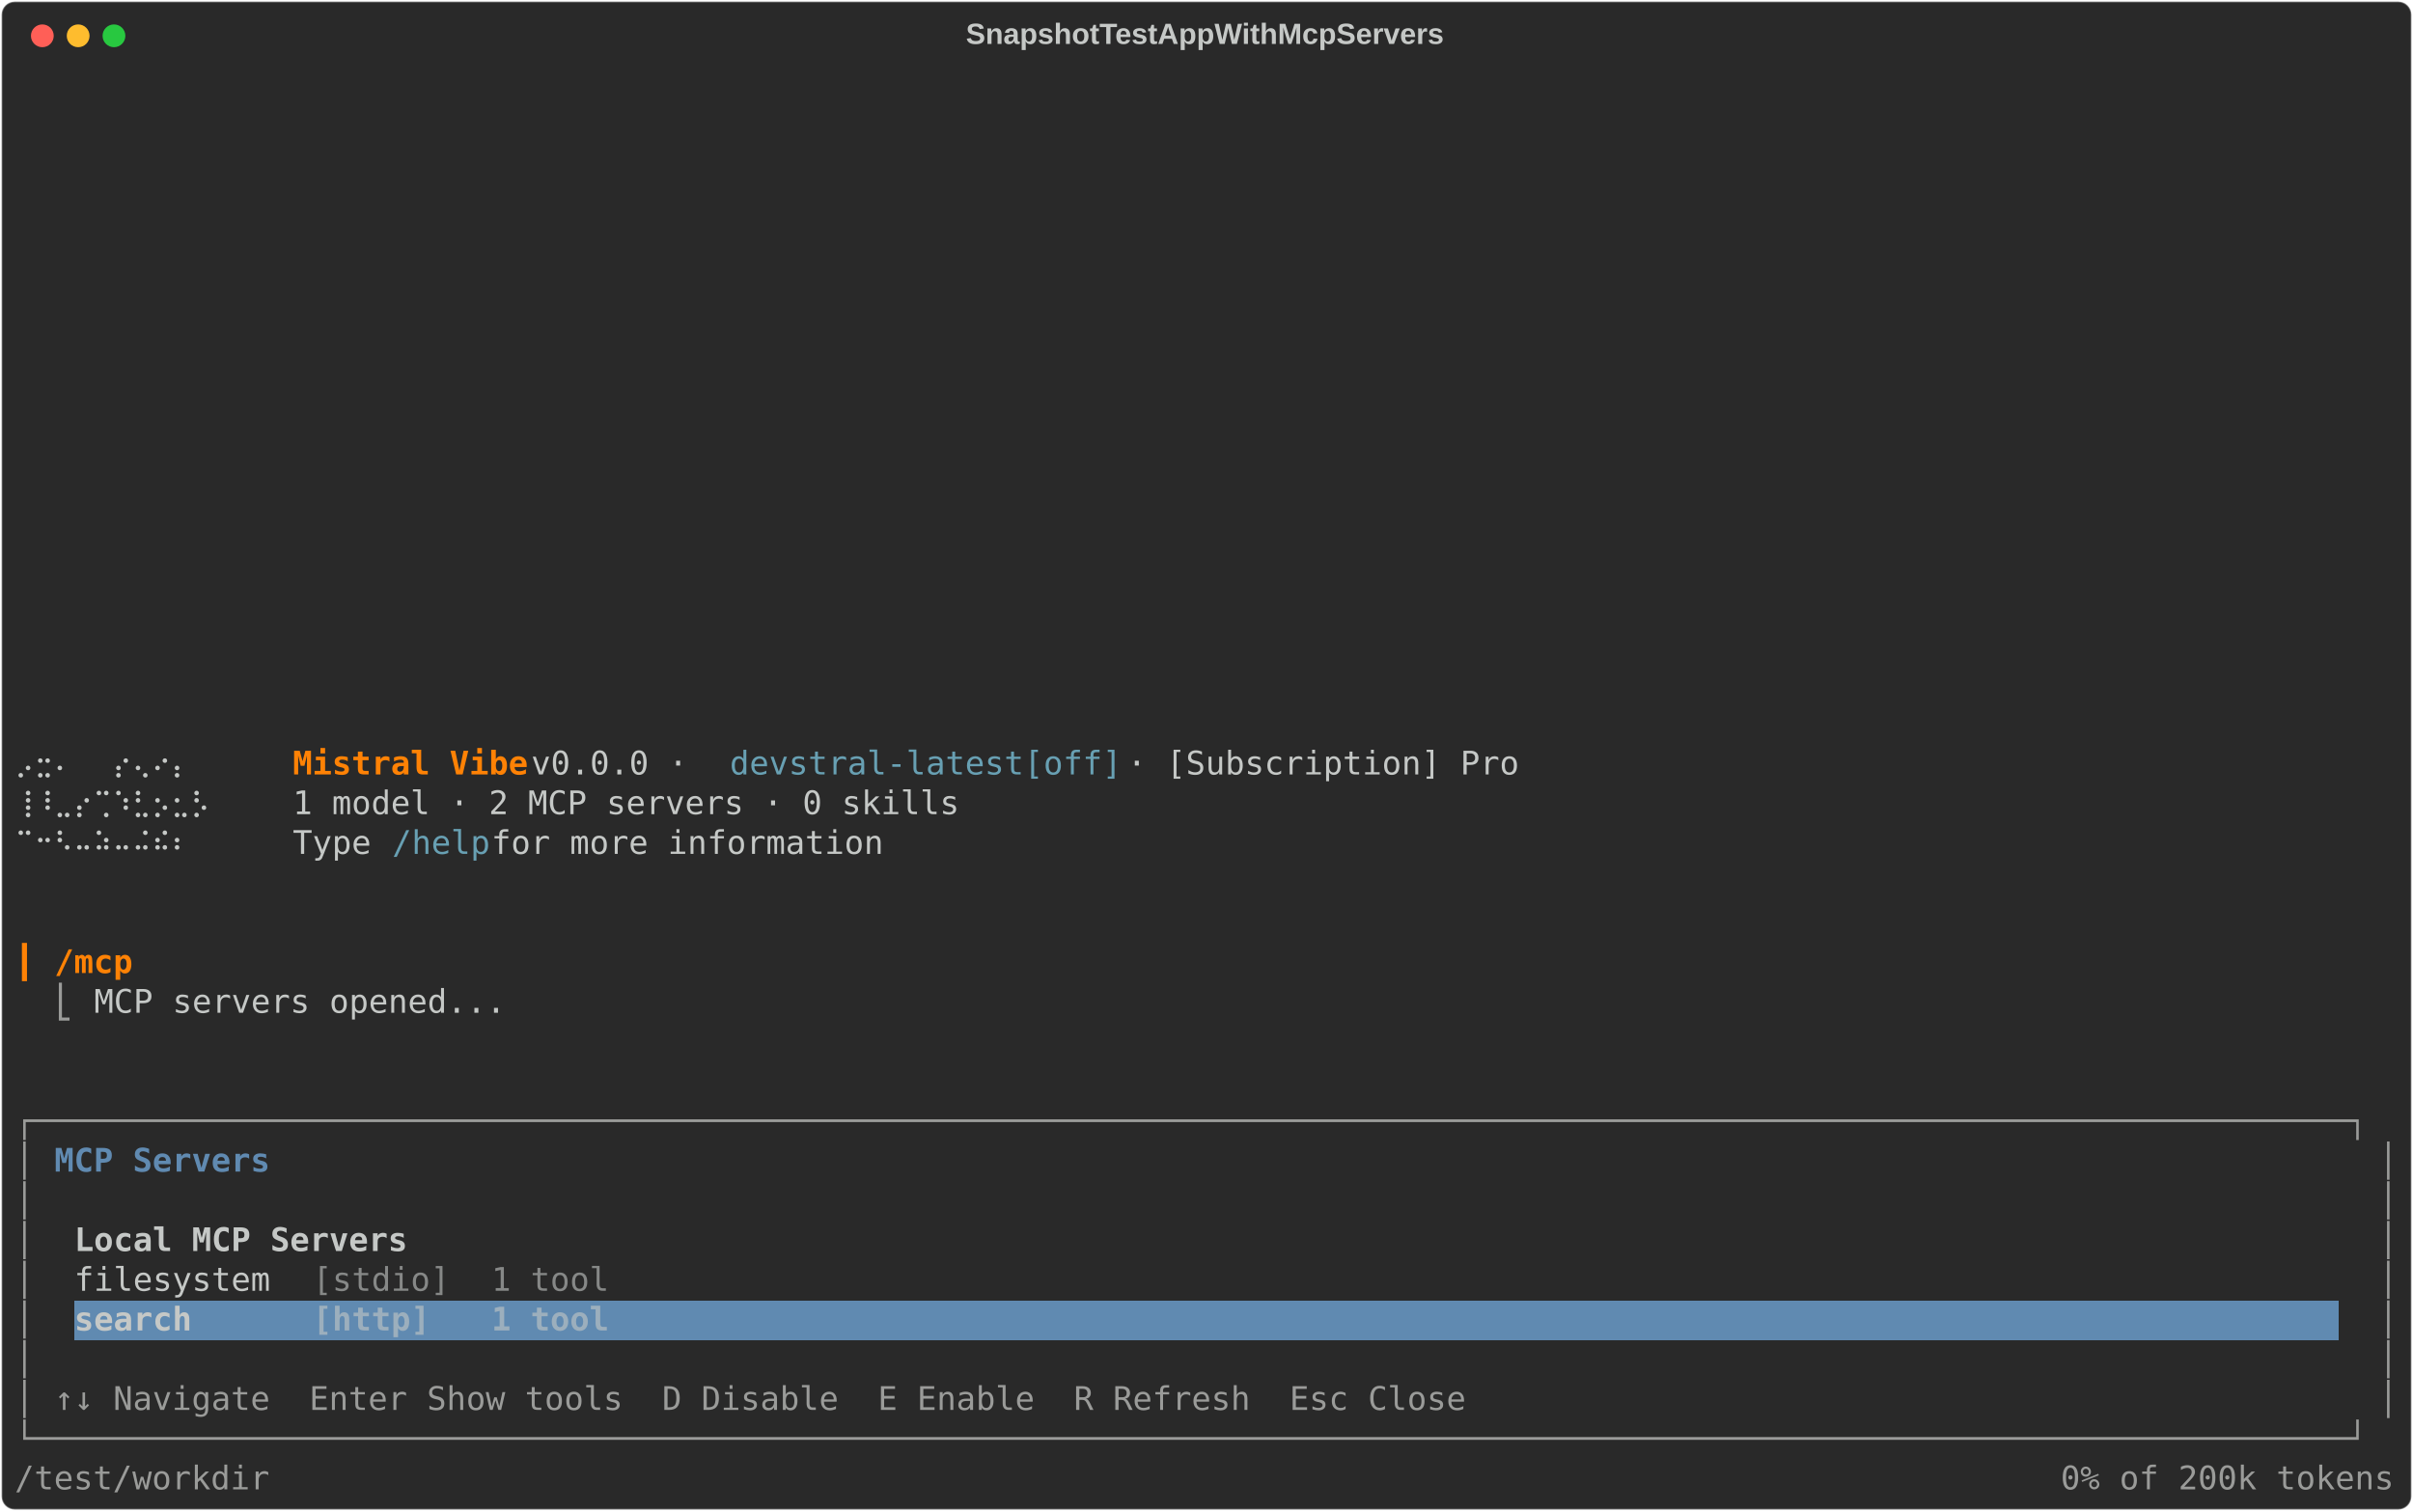
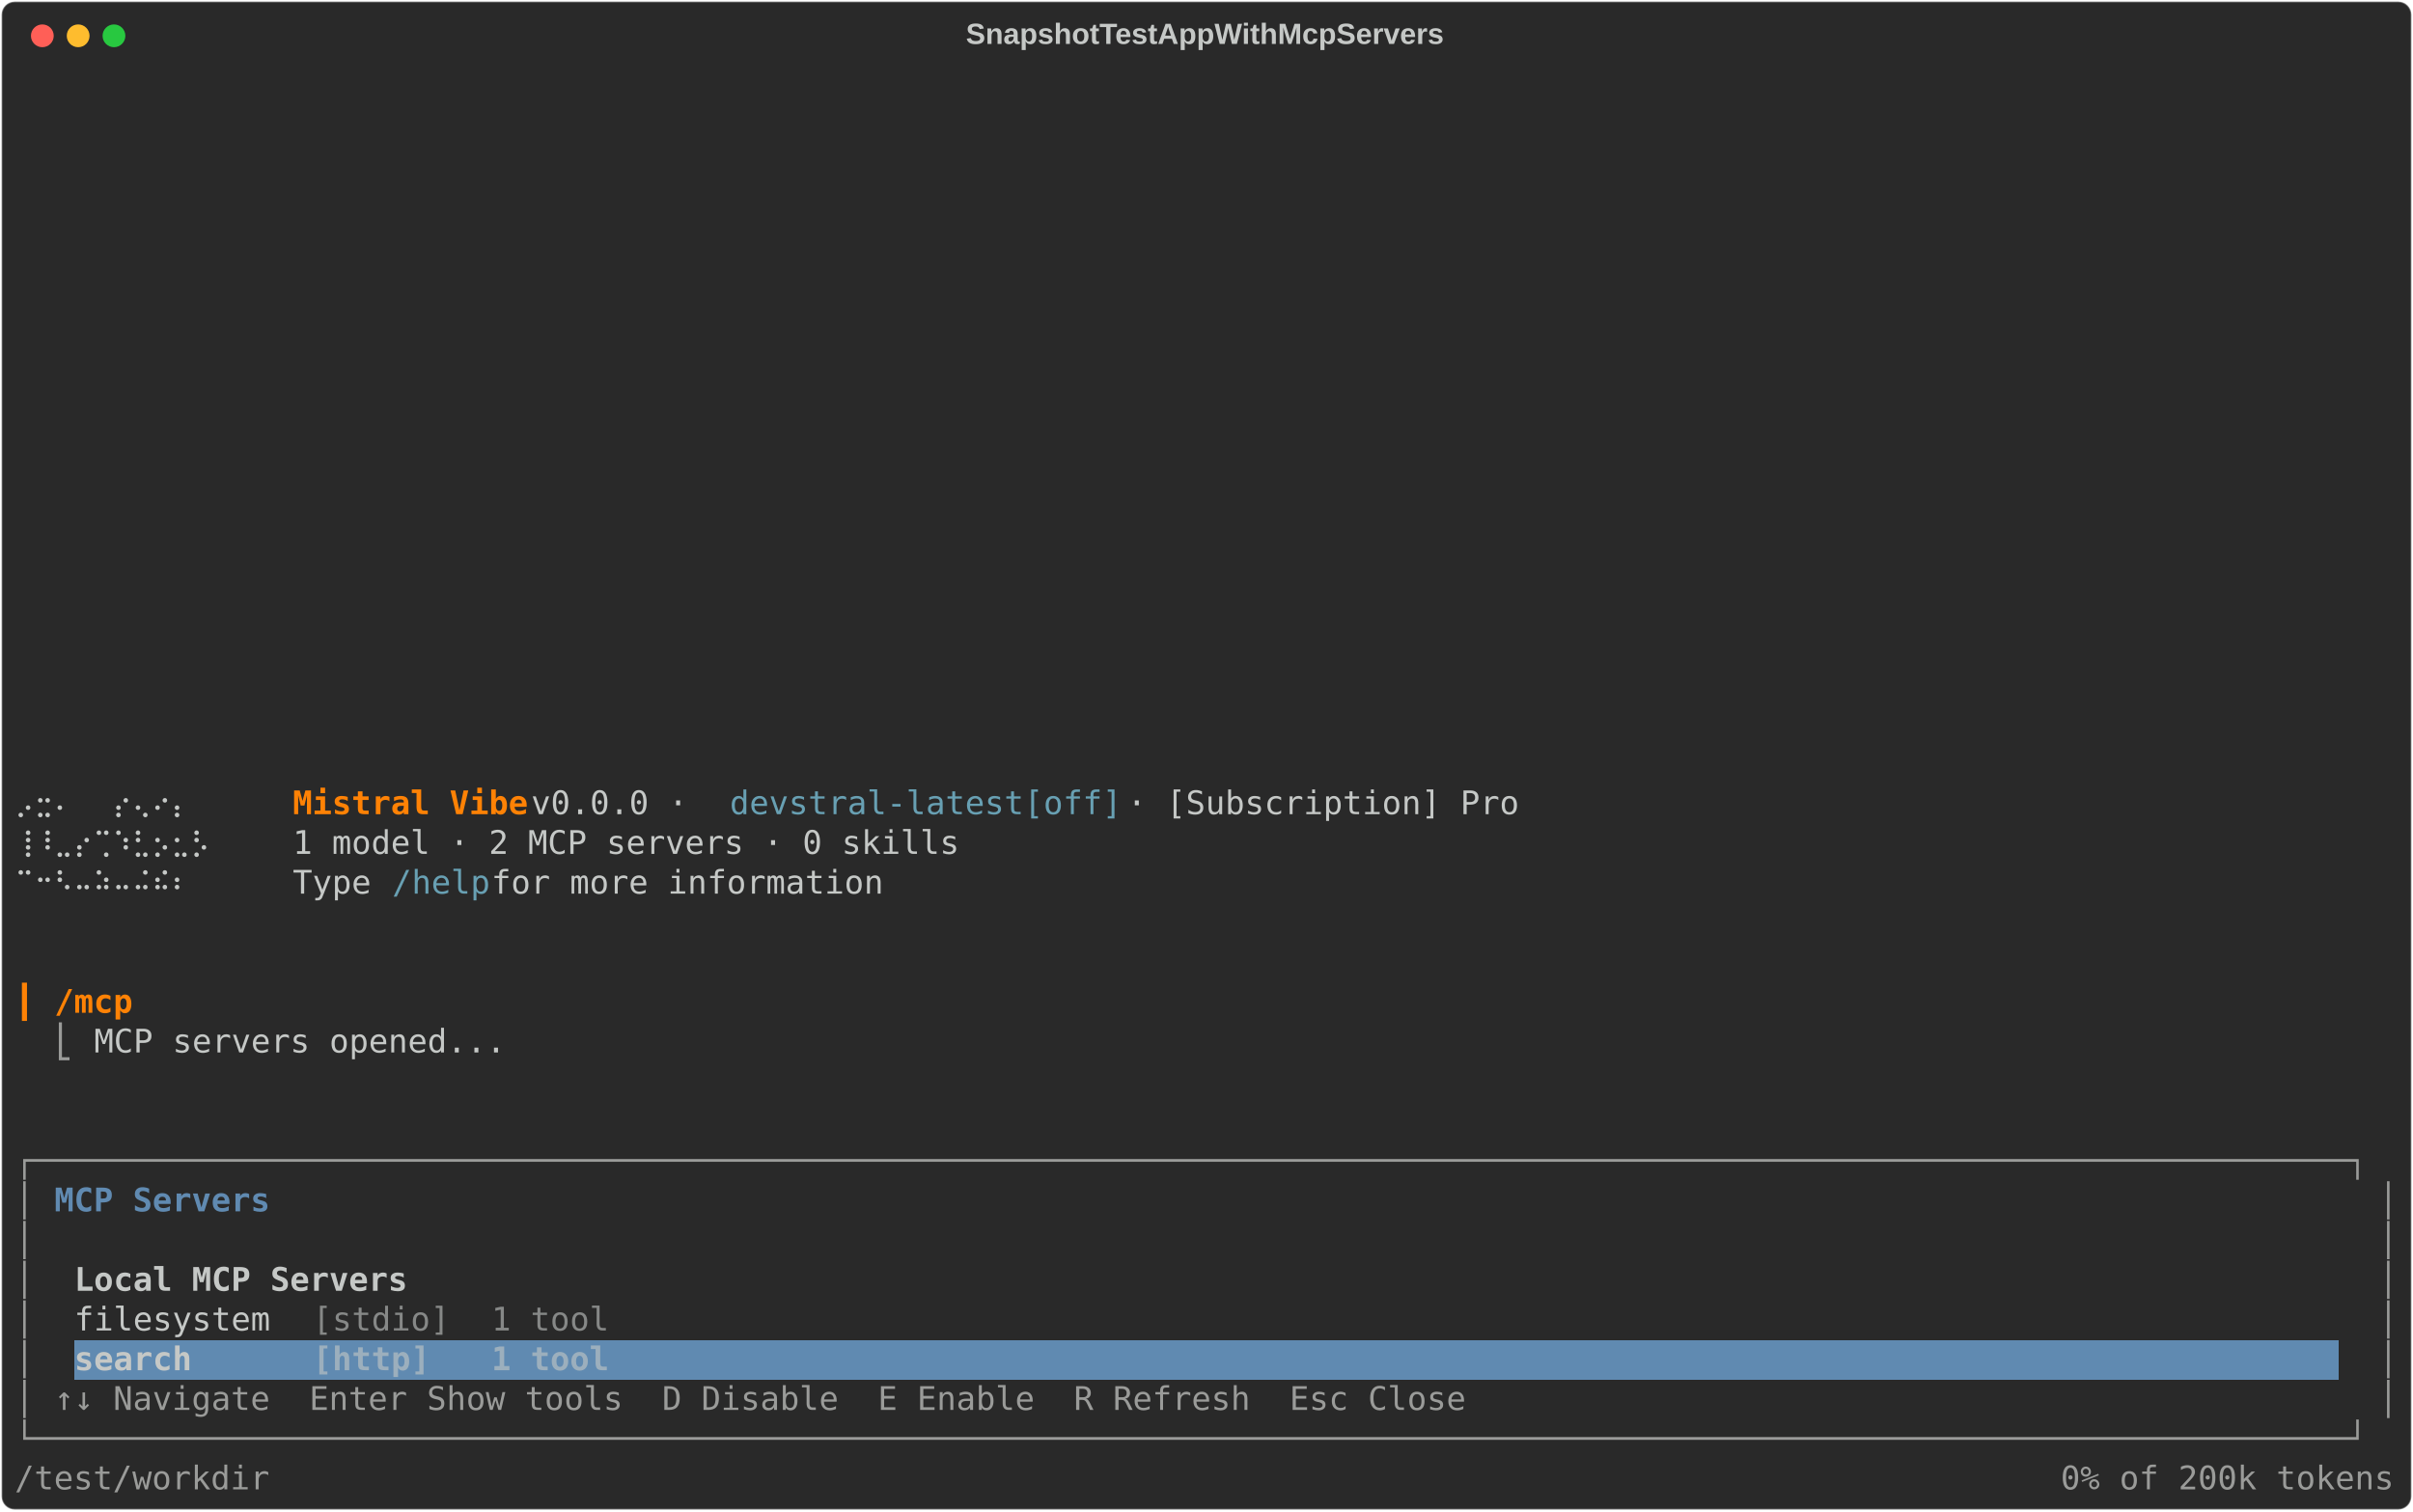
<svg xmlns="http://www.w3.org/2000/svg" class="rich-terminal" viewBox="0 0 1482 928.4">
  <style>

    @font-face {
        font-family: "Fira Code";
        src: local("FiraCode-Regular"),
                url("https://cdnjs.cloudflare.com/ajax/libs/firacode/6.2.0/woff2/FiraCode-Regular.woff2") format("woff2"),
                url("https://cdnjs.cloudflare.com/ajax/libs/firacode/6.2.0/woff/FiraCode-Regular.woff") format("woff");
        font-style: normal;
        font-weight: 400;
    }
    @font-face {
        font-family: "Fira Code";
        src: local("FiraCode-Bold"),
                url("https://cdnjs.cloudflare.com/ajax/libs/firacode/6.2.0/woff2/FiraCode-Bold.woff2") format("woff2"),
                url("https://cdnjs.cloudflare.com/ajax/libs/firacode/6.2.0/woff/FiraCode-Bold.woff") format("woff");
        font-style: bold;
        font-weight: 700;
    }

    .terminal-matrix {
        font-family: Fira Code, monospace;
        font-size: 20px;
        line-height: 24.4px;
        font-variant-east-asian: full-width;
    }

    .terminal-title {
        font-size: 18px;
        font-weight: bold;
        font-family: arial;
    }

    .terminal-r1 { fill: #c5c8c6 }
.terminal-r2 { fill: #ff8205;font-weight: bold }
.terminal-r3 { fill: #68a0b3 }
.terminal-r4 { fill: #ff8205 }
.terminal-r5 { fill: #9a9b99 }
.terminal-r6 { fill: #608ab1;font-weight: bold }
.terminal-r7 { fill: #c5c8c6;font-weight: bold }
.terminal-r8 { fill: #868887 }
.terminal-r9 { fill: #9cafbd;font-weight: bold }
    </style>
  <defs>
    <clipPath id="terminal-clip-terminal">
      <rect x="0" y="0" width="1463.0" height="877.4" />
    </clipPath>
    <clipPath id="terminal-line-0">
      <rect x="0" y="1.5" width="1464" height="24.65" />
    </clipPath>
    <clipPath id="terminal-line-1">
      <rect x="0" y="25.9" width="1464" height="24.65" />
    </clipPath>
    <clipPath id="terminal-line-2">
      <rect x="0" y="50.3" width="1464" height="24.65" />
    </clipPath>
    <clipPath id="terminal-line-3">
      <rect x="0" y="74.7" width="1464" height="24.65" />
    </clipPath>
    <clipPath id="terminal-line-4">
      <rect x="0" y="99.1" width="1464" height="24.65" />
    </clipPath>
    <clipPath id="terminal-line-5">
      <rect x="0" y="123.5" width="1464" height="24.65" />
    </clipPath>
    <clipPath id="terminal-line-6">
      <rect x="0" y="147.9" width="1464" height="24.65" />
    </clipPath>
    <clipPath id="terminal-line-7">
      <rect x="0" y="172.3" width="1464" height="24.65" />
    </clipPath>
    <clipPath id="terminal-line-8">
      <rect x="0" y="196.7" width="1464" height="24.65" />
    </clipPath>
    <clipPath id="terminal-line-9">
      <rect x="0" y="221.1" width="1464" height="24.65" />
    </clipPath>
    <clipPath id="terminal-line-10">
      <rect x="0" y="245.5" width="1464" height="24.65" />
    </clipPath>
    <clipPath id="terminal-line-11">
      <rect x="0" y="269.9" width="1464" height="24.65" />
    </clipPath>
    <clipPath id="terminal-line-12">
      <rect x="0" y="294.3" width="1464" height="24.65" />
    </clipPath>
    <clipPath id="terminal-line-13">
      <rect x="0" y="318.7" width="1464" height="24.65" />
    </clipPath>
    <clipPath id="terminal-line-14">
      <rect x="0" y="343.1" width="1464" height="24.65" />
    </clipPath>
    <clipPath id="terminal-line-15">
      <rect x="0" y="367.5" width="1464" height="24.65" />
    </clipPath>
    <clipPath id="terminal-line-16">
      <rect x="0" y="391.9" width="1464" height="24.65" />
    </clipPath>
    <clipPath id="terminal-line-17">
      <rect x="0" y="416.3" width="1464" height="24.65" />
    </clipPath>
    <clipPath id="terminal-line-18">
      <rect x="0" y="440.7" width="1464" height="24.65" />
    </clipPath>
    <clipPath id="terminal-line-19">
      <rect x="0" y="465.1" width="1464" height="24.65" />
    </clipPath>
    <clipPath id="terminal-line-20">
      <rect x="0" y="489.5" width="1464" height="24.65" />
    </clipPath>
    <clipPath id="terminal-line-21">
      <rect x="0" y="513.9" width="1464" height="24.65" />
    </clipPath>
    <clipPath id="terminal-line-22">
      <rect x="0" y="538.3" width="1464" height="24.65" />
    </clipPath>
    <clipPath id="terminal-line-23">
      <rect x="0" y="562.7" width="1464" height="24.65" />
    </clipPath>
    <clipPath id="terminal-line-24">
      <rect x="0" y="587.1" width="1464" height="24.65" />
    </clipPath>
    <clipPath id="terminal-line-25">
      <rect x="0" y="611.5" width="1464" height="24.65" />
    </clipPath>
    <clipPath id="terminal-line-26">
      <rect x="0" y="635.9" width="1464" height="24.65" />
    </clipPath>
    <clipPath id="terminal-line-27">
      <rect x="0" y="660.3" width="1464" height="24.65" />
    </clipPath>
    <clipPath id="terminal-line-28">
      <rect x="0" y="684.7" width="1464" height="24.65" />
    </clipPath>
    <clipPath id="terminal-line-29">
      <rect x="0" y="709.1" width="1464" height="24.65" />
    </clipPath>
    <clipPath id="terminal-line-30">
      <rect x="0" y="733.5" width="1464" height="24.65" />
    </clipPath>
    <clipPath id="terminal-line-31">
      <rect x="0" y="757.9" width="1464" height="24.65" />
    </clipPath>
    <clipPath id="terminal-line-32">
      <rect x="0" y="782.3" width="1464" height="24.65" />
    </clipPath>
    <clipPath id="terminal-line-33">
      <rect x="0" y="806.7" width="1464" height="24.65" />
    </clipPath>
    <clipPath id="terminal-line-34">
      <rect x="0" y="831.1" width="1464" height="24.65" />
    </clipPath>
  </defs>
  <rect fill="#292929" stroke="rgba(255,255,255,0.35)" stroke-width="1" x="1" y="1" width="1480" height="926.4" rx="8" />
  <text class="terminal-title" fill="#c5c8c6" text-anchor="middle" x="740" y="27">SnapshotTestAppWithMcpServers</text>
  <g transform="translate(26,22)">
    <circle cx="0" cy="0" r="7" fill="#ff5f57" />
    <circle cx="22" cy="0" r="7" fill="#febc2e" />
    <circle cx="44" cy="0" r="7" fill="#28c840" />
  </g>
  <g transform="translate(9, 41)" clip-path="url(#terminal-clip-terminal)">
-     <rect fill="#608ab1" x="36.6" y="757.9" width="146.4" height="24.65" shape-rendering="crispEdges" />
-     <rect fill="#608ab1" x="183" y="757.9" width="109.8" height="24.65" shape-rendering="crispEdges" />
-     <rect fill="#608ab1" x="292.8" y="757.9" width="97.6" height="24.65" shape-rendering="crispEdges" />
-     <rect fill="#608ab1" x="390.4" y="757.9" width="1037" height="24.65" shape-rendering="crispEdges" />
+     <rect fill="#608ab1" x="36.6" y="782.3" width="146.4" height="24.65" shape-rendering="crispEdges" />
+     <rect fill="#608ab1" x="183" y="782.3" width="109.8" height="24.65" shape-rendering="crispEdges" />
+     <rect fill="#608ab1" x="292.8" y="782.3" width="97.6" height="24.65" shape-rendering="crispEdges" />
+     <rect fill="#608ab1" x="390.4" y="782.3" width="1037" height="24.65" shape-rendering="crispEdges" />
    <g class="terminal-matrix">
      <text class="terminal-r1" x="1464" y="20" textLength="12.2" clip-path="url(#terminal-line-0)">
</text>
      <text class="terminal-r1" x="1464" y="44.4" textLength="12.2" clip-path="url(#terminal-line-1)">
</text>
      <text class="terminal-r1" x="1464" y="68.8" textLength="12.2" clip-path="url(#terminal-line-2)">
</text>
      <text class="terminal-r1" x="1464" y="93.2" textLength="12.2" clip-path="url(#terminal-line-3)">
</text>
      <text class="terminal-r1" x="1464" y="117.6" textLength="12.2" clip-path="url(#terminal-line-4)">
</text>
      <text class="terminal-r1" x="1464" y="142" textLength="12.2" clip-path="url(#terminal-line-5)">
</text>
      <text class="terminal-r1" x="1464" y="166.4" textLength="12.2" clip-path="url(#terminal-line-6)">
</text>
      <text class="terminal-r1" x="1464" y="190.8" textLength="12.2" clip-path="url(#terminal-line-7)">
</text>
      <text class="terminal-r1" x="1464" y="215.2" textLength="12.2" clip-path="url(#terminal-line-8)">
</text>
      <text class="terminal-r1" x="1464" y="239.6" textLength="12.2" clip-path="url(#terminal-line-9)">
</text>
      <text class="terminal-r1" x="1464" y="264" textLength="12.2" clip-path="url(#terminal-line-10)">
</text>
      <text class="terminal-r1" x="1464" y="288.4" textLength="12.2" clip-path="url(#terminal-line-11)">
</text>
      <text class="terminal-r1" x="1464" y="312.8" textLength="12.2" clip-path="url(#terminal-line-12)">
</text>
      <text class="terminal-r1" x="1464" y="337.2" textLength="12.2" clip-path="url(#terminal-line-13)">
</text>
      <text class="terminal-r1" x="1464" y="361.6" textLength="12.2" clip-path="url(#terminal-line-14)">
</text>
      <text class="terminal-r1" x="1464" y="386" textLength="12.2" clip-path="url(#terminal-line-15)">
</text>
      <text class="terminal-r1" x="1464" y="410.4" textLength="12.2" clip-path="url(#terminal-line-16)">
</text>
-       <text class="terminal-r1" x="0" y="434.8" textLength="134.2" clip-path="url(#terminal-line-17)">  ⡠⣒⠄  ⡔⢄⠔⡄</text>
-       <text class="terminal-r2" x="170.8" y="434.8" textLength="146.4" clip-path="url(#terminal-line-17)">Mistral Vibe</text>
-       <text class="terminal-r1" x="317.2" y="434.8" textLength="122" clip-path="url(#terminal-line-17)"> v0.0.0 · </text>
-       <text class="terminal-r3" x="439.2" y="434.8" textLength="244" clip-path="url(#terminal-line-17)">devstral-latest[off]</text>
-       <text class="terminal-r1" x="683.2" y="434.8" textLength="256.2" clip-path="url(#terminal-line-17)"> · [Subscription] Pro</text>
      <text class="terminal-r1" x="1464" y="434.8" textLength="12.2" clip-path="url(#terminal-line-17)">
</text>
-       <text class="terminal-r1" x="0" y="459.2" textLength="134.2" clip-path="url(#terminal-line-18)"> ⢸⠸⣀⡔⢉⠱⣃⡢⣂⡣</text>
-       <text class="terminal-r1" x="170.8" y="459.2" textLength="414.8" clip-path="url(#terminal-line-18)">1 model · 2 MCP servers · 0 skills</text>
+       <text class="terminal-r1" x="0" y="459.2" textLength="134.2" clip-path="url(#terminal-line-18)">  ⡠⣒⠄  ⡔⢄⠔⡄</text>
+       <text class="terminal-r2" x="170.8" y="459.2" textLength="146.4" clip-path="url(#terminal-line-18)">Mistral Vibe</text>
+       <text class="terminal-r1" x="317.2" y="459.2" textLength="122" clip-path="url(#terminal-line-18)"> v0.0.0 · </text>
+       <text class="terminal-r3" x="439.2" y="459.2" textLength="244" clip-path="url(#terminal-line-18)">devstral-latest[off]</text>
+       <text class="terminal-r1" x="683.2" y="459.2" textLength="256.2" clip-path="url(#terminal-line-18)"> · [Subscription] Pro</text>
      <text class="terminal-r1" x="1464" y="459.2" textLength="12.2" clip-path="url(#terminal-line-18)">
</text>
-       <text class="terminal-r1" x="0" y="483.6" textLength="134.2" clip-path="url(#terminal-line-19)">  ⠉⠒⠣⠤⠵⠤⠬⠮⠆</text>
-       <text class="terminal-r1" x="170.8" y="483.6" textLength="61" clip-path="url(#terminal-line-19)">Type </text>
-       <text class="terminal-r3" x="231.8" y="483.6" textLength="61" clip-path="url(#terminal-line-19)">/help</text>
-       <text class="terminal-r1" x="292.8" y="483.6" textLength="256.2" clip-path="url(#terminal-line-19)"> for more information</text>
+       <text class="terminal-r1" x="0" y="483.6" textLength="134.2" clip-path="url(#terminal-line-19)"> ⢸⠸⣀⡔⢉⠱⣃⡢⣂⡣</text>
+       <text class="terminal-r1" x="170.8" y="483.6" textLength="414.8" clip-path="url(#terminal-line-19)">1 model · 2 MCP servers · 0 skills</text>
      <text class="terminal-r1" x="1464" y="483.6" textLength="12.2" clip-path="url(#terminal-line-19)">
</text>
+       <text class="terminal-r1" x="0" y="508" textLength="134.2" clip-path="url(#terminal-line-20)">  ⠉⠒⠣⠤⠵⠤⠬⠮⠆</text>
+       <text class="terminal-r1" x="170.8" y="508" textLength="61" clip-path="url(#terminal-line-20)">Type </text>
+       <text class="terminal-r3" x="231.8" y="508" textLength="61" clip-path="url(#terminal-line-20)">/help</text>
+       <text class="terminal-r1" x="292.8" y="508" textLength="256.2" clip-path="url(#terminal-line-20)"> for more information</text>
      <text class="terminal-r1" x="1464" y="508" textLength="12.2" clip-path="url(#terminal-line-20)">
</text>
      <text class="terminal-r1" x="1464" y="532.4" textLength="12.2" clip-path="url(#terminal-line-21)">
</text>
-       <text class="terminal-r4" x="0" y="556.8" textLength="12.2" clip-path="url(#terminal-line-22)">┃</text>
-       <text class="terminal-r2" x="24.4" y="556.8" textLength="48.8" clip-path="url(#terminal-line-22)">/mcp</text>
      <text class="terminal-r1" x="1464" y="556.8" textLength="12.2" clip-path="url(#terminal-line-22)">
</text>
-       <text class="terminal-r5" x="24.4" y="581.2" textLength="12.2" clip-path="url(#terminal-line-23)">⎣</text>
-       <text class="terminal-r1" x="48.8" y="581.2" textLength="256.2" clip-path="url(#terminal-line-23)">MCP servers opened...</text>
+       <text class="terminal-r4" x="0" y="581.2" textLength="12.2" clip-path="url(#terminal-line-23)">┃</text>
+       <text class="terminal-r2" x="24.4" y="581.2" textLength="48.8" clip-path="url(#terminal-line-23)">/mcp</text>
      <text class="terminal-r1" x="1464" y="581.2" textLength="12.2" clip-path="url(#terminal-line-23)">
</text>
+       <text class="terminal-r5" x="24.4" y="605.6" textLength="12.2" clip-path="url(#terminal-line-24)">⎣</text>
+       <text class="terminal-r1" x="48.8" y="605.6" textLength="256.2" clip-path="url(#terminal-line-24)">MCP servers opened...</text>
      <text class="terminal-r1" x="1464" y="605.6" textLength="12.2" clip-path="url(#terminal-line-24)">
</text>
      <text class="terminal-r1" x="1464" y="630" textLength="12.2" clip-path="url(#terminal-line-25)">
</text>
-       <text class="terminal-r5" x="0" y="654.4" textLength="1464" clip-path="url(#terminal-line-26)">┌──────────────────────────────────────────────────────────────────────────────────────────────────────────────────────┐</text>
      <text class="terminal-r1" x="1464" y="654.4" textLength="12.2" clip-path="url(#terminal-line-26)">
</text>
-       <text class="terminal-r5" x="0" y="678.8" textLength="12.2" clip-path="url(#terminal-line-27)">│</text>
-       <text class="terminal-r6" x="24.4" y="678.8" textLength="134.2" clip-path="url(#terminal-line-27)">MCP Servers</text>
-       <text class="terminal-r5" x="1451.8" y="678.8" textLength="12.2" clip-path="url(#terminal-line-27)">│</text>
+       <text class="terminal-r5" x="0" y="678.8" textLength="1464" clip-path="url(#terminal-line-27)">┌──────────────────────────────────────────────────────────────────────────────────────────────────────────────────────┐</text>
      <text class="terminal-r1" x="1464" y="678.8" textLength="12.2" clip-path="url(#terminal-line-27)">
</text>
      <text class="terminal-r5" x="0" y="703.2" textLength="12.2" clip-path="url(#terminal-line-28)">│</text>
+       <text class="terminal-r6" x="24.4" y="703.2" textLength="134.2" clip-path="url(#terminal-line-28)">MCP Servers</text>
      <text class="terminal-r5" x="1451.8" y="703.2" textLength="12.2" clip-path="url(#terminal-line-28)">│</text>
      <text class="terminal-r1" x="1464" y="703.2" textLength="12.2" clip-path="url(#terminal-line-28)">
</text>
      <text class="terminal-r5" x="0" y="727.6" textLength="12.2" clip-path="url(#terminal-line-29)">│</text>
-       <text class="terminal-r7" x="36.6" y="727.6" textLength="207.4" clip-path="url(#terminal-line-29)">Local MCP Servers</text>
      <text class="terminal-r5" x="1451.8" y="727.6" textLength="12.2" clip-path="url(#terminal-line-29)">│</text>
      <text class="terminal-r1" x="1464" y="727.6" textLength="12.2" clip-path="url(#terminal-line-29)">
</text>
      <text class="terminal-r5" x="0" y="752" textLength="12.2" clip-path="url(#terminal-line-30)">│</text>
-       <text class="terminal-r1" x="36.6" y="752" textLength="146.4" clip-path="url(#terminal-line-30)">  filesystem</text>
-       <text class="terminal-r8" x="183" y="752" textLength="109.8" clip-path="url(#terminal-line-30)">  [stdio]</text>
-       <text class="terminal-r8" x="292.8" y="752" textLength="97.6" clip-path="url(#terminal-line-30)">  1 tool</text>
+       <text class="terminal-r7" x="36.6" y="752" textLength="207.4" clip-path="url(#terminal-line-30)">Local MCP Servers</text>
      <text class="terminal-r5" x="1451.8" y="752" textLength="12.2" clip-path="url(#terminal-line-30)">│</text>
      <text class="terminal-r1" x="1464" y="752" textLength="12.2" clip-path="url(#terminal-line-30)">
</text>
      <text class="terminal-r5" x="0" y="776.4" textLength="12.2" clip-path="url(#terminal-line-31)">│</text>
-       <text class="terminal-r7" x="36.6" y="776.4" textLength="146.4" clip-path="url(#terminal-line-31)">  search    </text>
-       <text class="terminal-r9" x="183" y="776.4" textLength="109.8" clip-path="url(#terminal-line-31)">  [http] </text>
-       <text class="terminal-r9" x="292.8" y="776.4" textLength="97.6" clip-path="url(#terminal-line-31)">  1 tool</text>
+       <text class="terminal-r1" x="36.6" y="776.4" textLength="146.4" clip-path="url(#terminal-line-31)">  filesystem</text>
+       <text class="terminal-r8" x="183" y="776.4" textLength="109.8" clip-path="url(#terminal-line-31)">  [stdio]</text>
+       <text class="terminal-r8" x="292.8" y="776.4" textLength="97.6" clip-path="url(#terminal-line-31)">  1 tool</text>
      <text class="terminal-r5" x="1451.8" y="776.4" textLength="12.2" clip-path="url(#terminal-line-31)">│</text>
      <text class="terminal-r1" x="1464" y="776.4" textLength="12.2" clip-path="url(#terminal-line-31)">
</text>
      <text class="terminal-r5" x="0" y="800.8" textLength="12.2" clip-path="url(#terminal-line-32)">│</text>
+       <text class="terminal-r7" x="36.6" y="800.8" textLength="146.4" clip-path="url(#terminal-line-32)">  search    </text>
+       <text class="terminal-r9" x="183" y="800.8" textLength="109.8" clip-path="url(#terminal-line-32)">  [http] </text>
+       <text class="terminal-r9" x="292.8" y="800.8" textLength="97.6" clip-path="url(#terminal-line-32)">  1 tool</text>
      <text class="terminal-r5" x="1451.8" y="800.8" textLength="12.2" clip-path="url(#terminal-line-32)">│</text>
      <text class="terminal-r1" x="1464" y="800.8" textLength="12.2" clip-path="url(#terminal-line-32)">
</text>
      <text class="terminal-r5" x="0" y="825.2" textLength="12.2" clip-path="url(#terminal-line-33)">│</text>
      <text class="terminal-r5" x="24.4" y="825.2" textLength="878.4" clip-path="url(#terminal-line-33)">↑↓ Navigate  Enter Show tools  D Disable  E Enable  R Refresh  Esc Close</text>
      <text class="terminal-r5" x="1451.8" y="825.2" textLength="12.2" clip-path="url(#terminal-line-33)">│</text>
      <text class="terminal-r1" x="1464" y="825.2" textLength="12.2" clip-path="url(#terminal-line-33)">
</text>
      <text class="terminal-r5" x="0" y="849.6" textLength="1464" clip-path="url(#terminal-line-34)">└──────────────────────────────────────────────────────────────────────────────────────────────────────────────────────┘</text>
      <text class="terminal-r1" x="1464" y="849.6" textLength="12.2" clip-path="url(#terminal-line-34)">
</text>
      <text class="terminal-r5" x="0" y="874" textLength="158.6" clip-path="url(#terminal-line-35)">/test/workdir</text>
      <text class="terminal-r5" x="1256.6" y="874" textLength="207.4" clip-path="url(#terminal-line-35)">0% of 200k tokens</text>
    </g>
  </g>
</svg>
